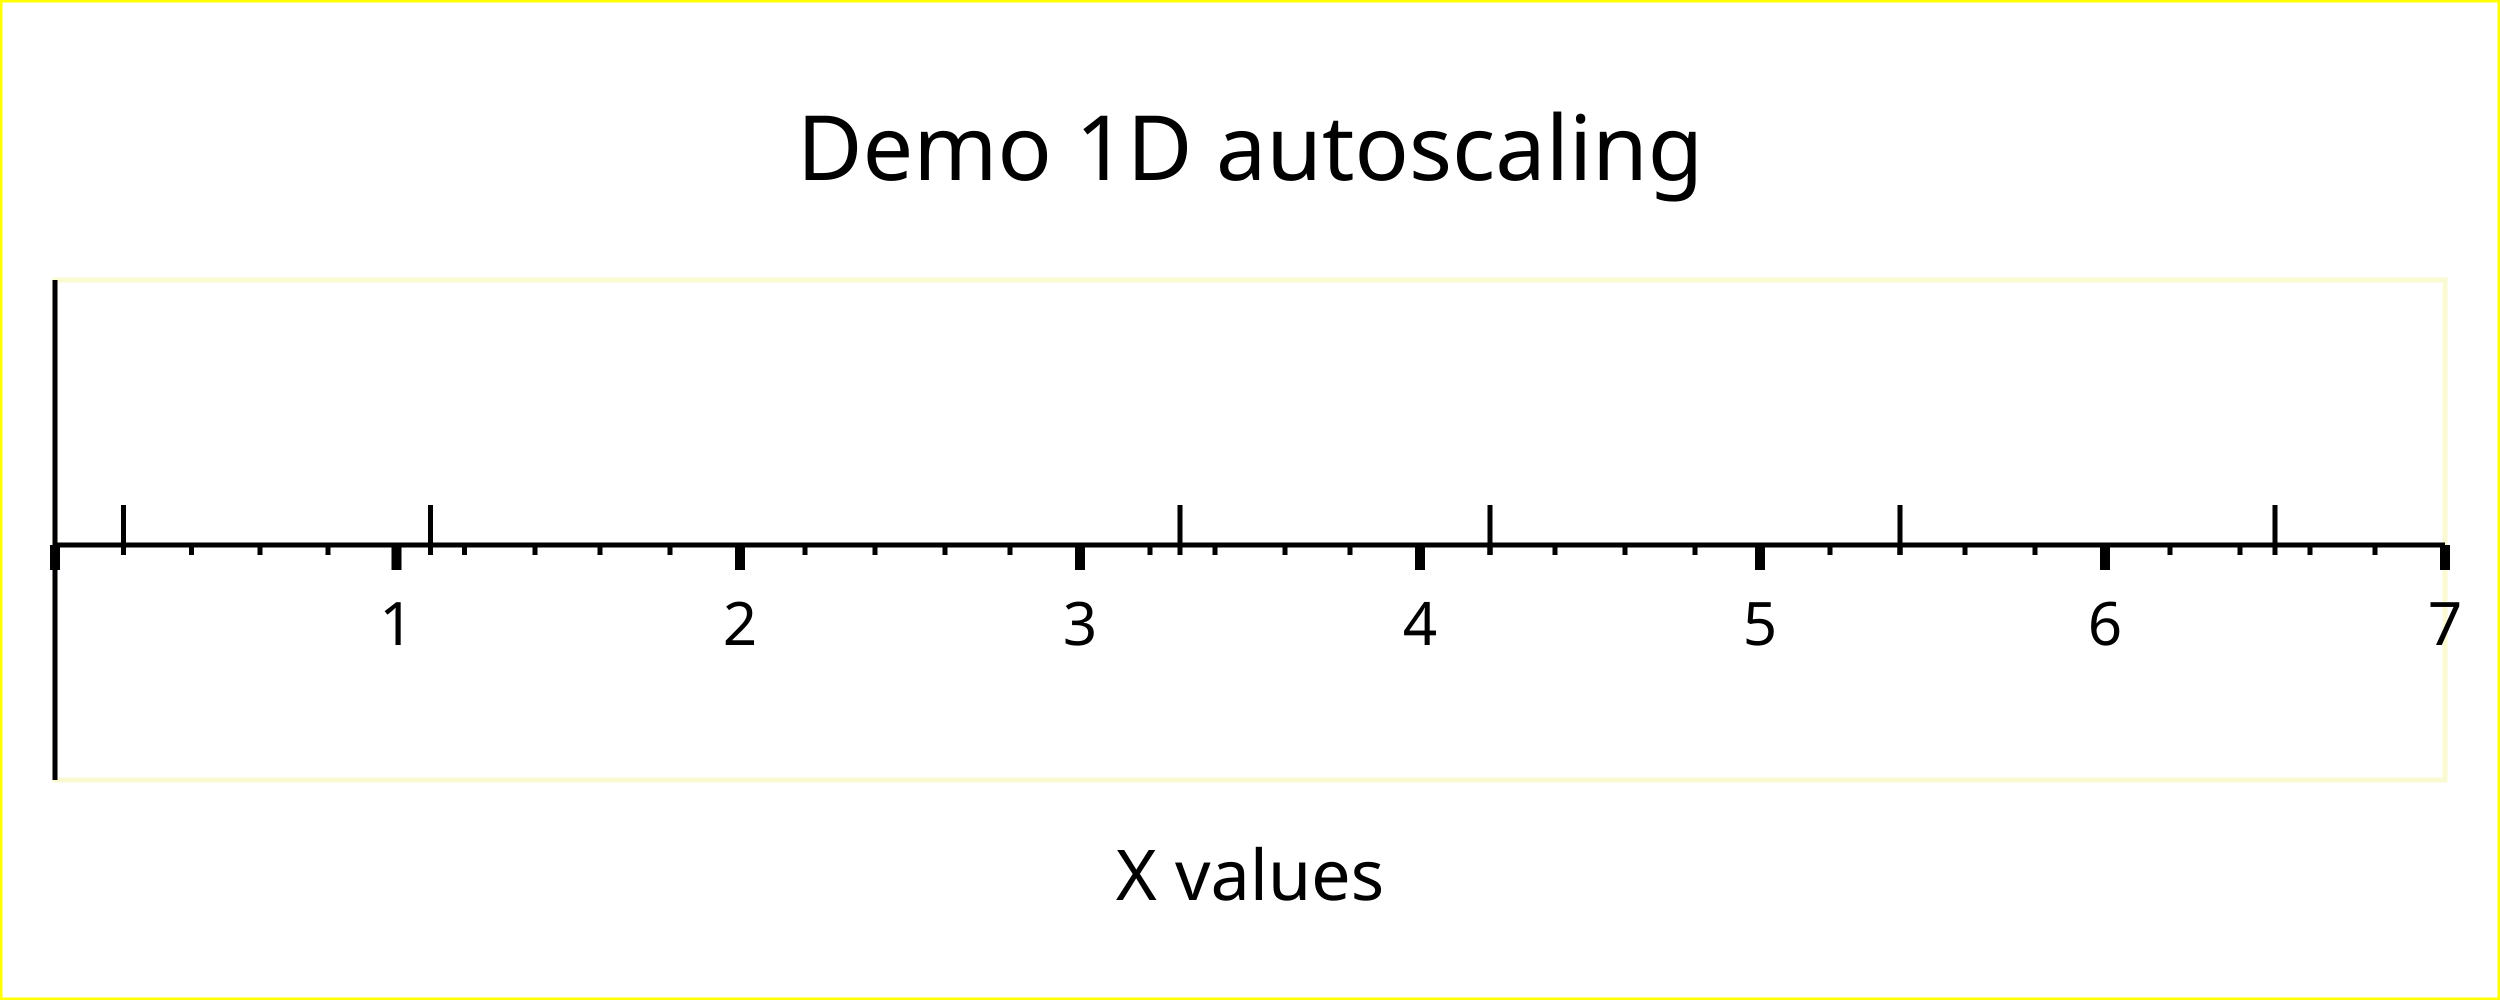
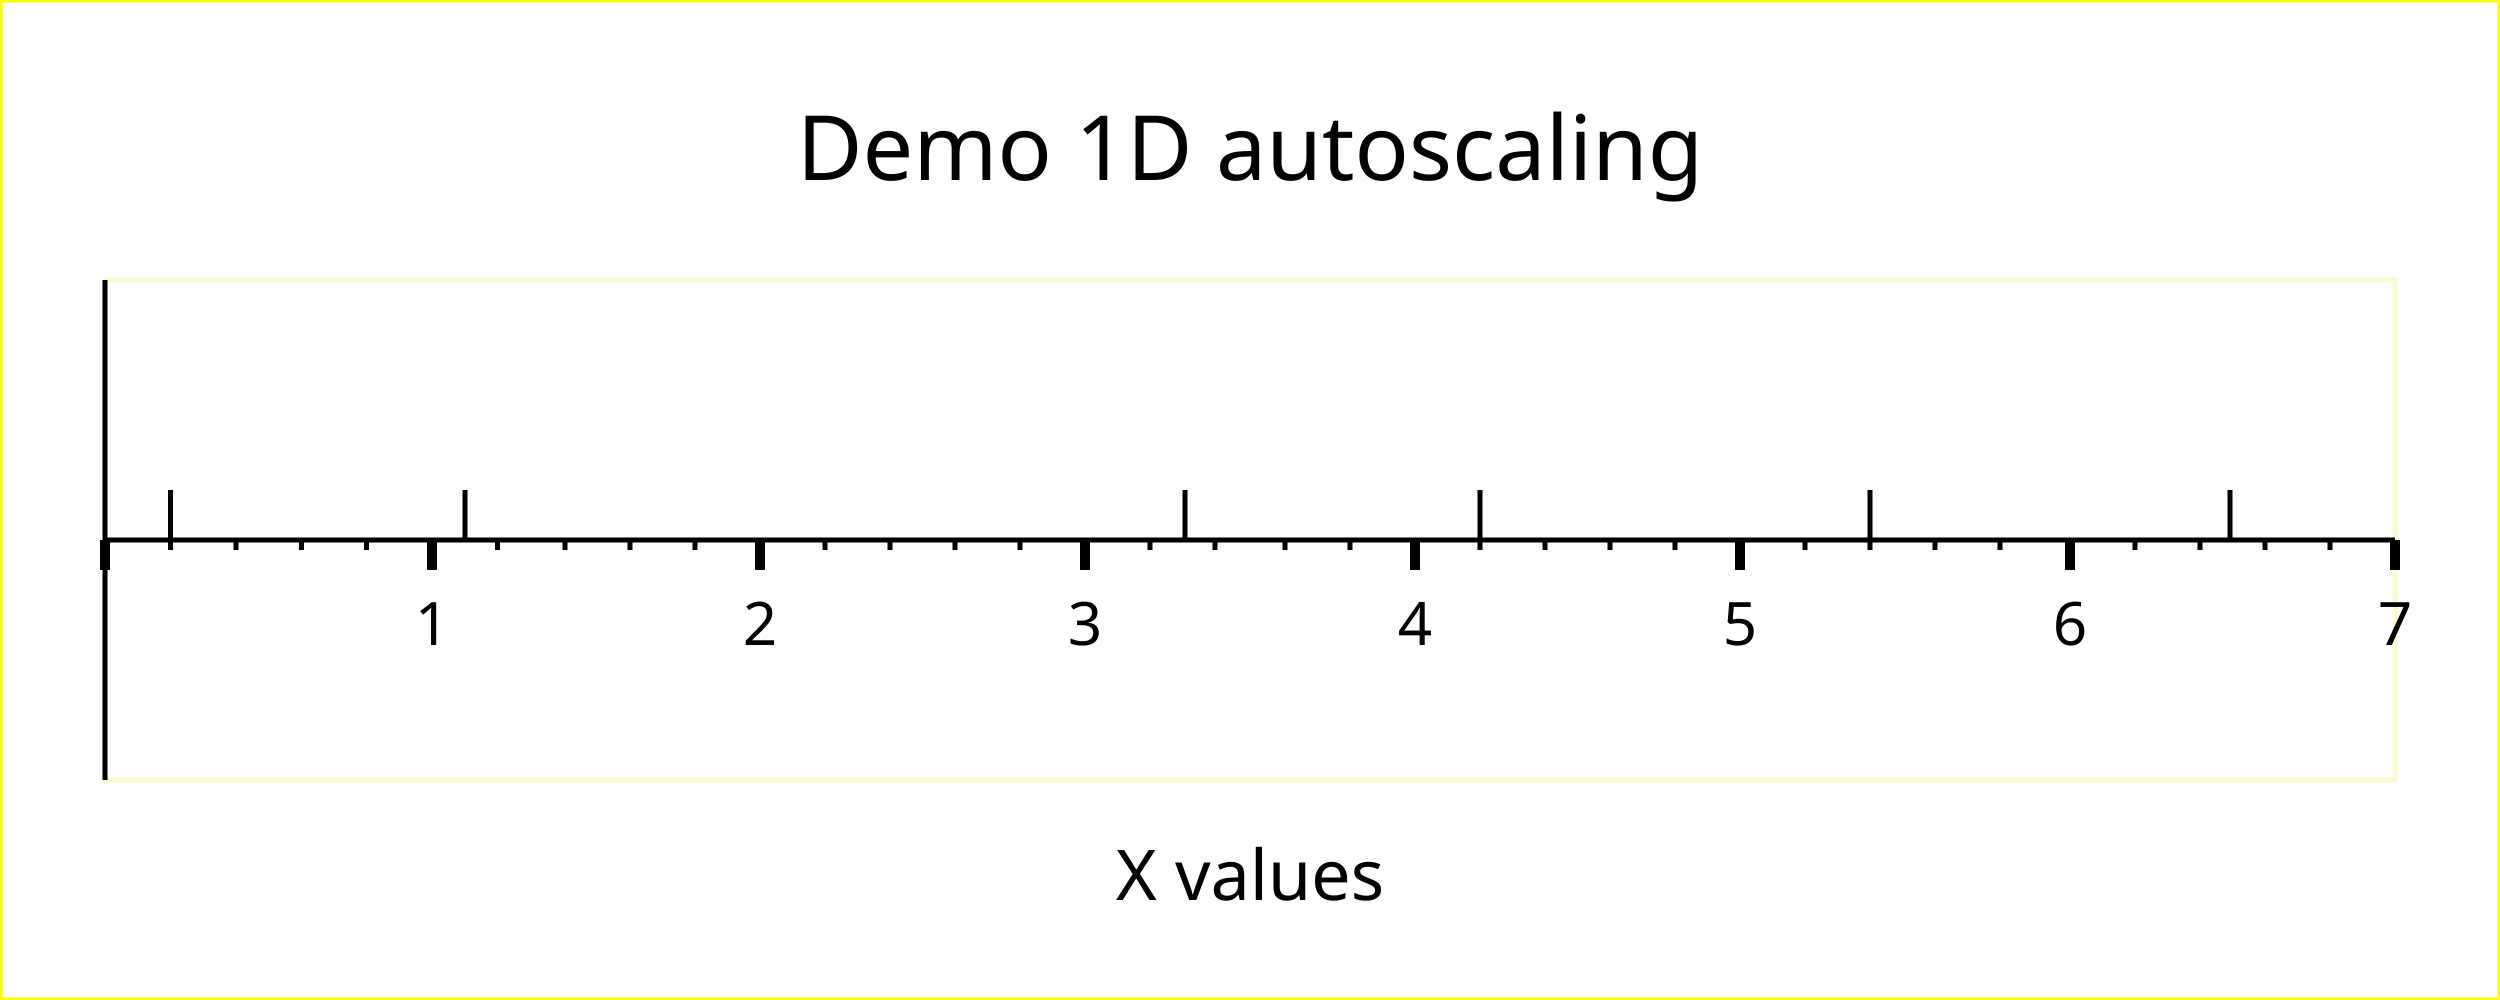
<svg xmlns="http://www.w3.org/2000/svg" width="500" height="200" version="1.1">
  <g id="imageBackground" stroke="rgb(255,255,0)" fill="rgb(255,255,255)" stroke-width="1">
    <rect x="0" y="0" width="500" height="200" />
  </g>
  <g id="plotBackground" stroke="rgb(250,250,210)" fill="rgb(255,255,255)" stroke-width="1">
-     <rect x="11" y="56" width="478" height="100" />
+     <rect x="21" y="56" width="458" height="100" />
  </g>
  <g id="xMinorGrid" stroke="rgb(200,220,255)" stroke-width="0.5" />
  <g id="xMajorGrid" stroke="rgb(200,220,255)" stroke-width="1" />
  <g id="xAxis" stroke="rgb(0,0,0)" stroke-width="1">
-     <line x1="11" y1="56" x2="11" y2="156" />
-     <line x1="11" y1="109" x2="489" y2="109" />
+     <line x1="21" y1="56" x2="21" y2="156" />
+     <line x1="21" y1="108" x2="479" y2="108" />
  </g>
  <g id="xMinorTicks" stroke="rgb(0,0,0)" stroke-width="1">
-     <path d="M24.7,109 L24.7,111 M38.3,109 L38.3,111 M52,109 L52,111 M65.6,109 L65.6,111 M92.9,109 L92.9,111 M107,109 L107,111 M120,109 L120,111 M134,109 L134,111 M161,109 L161,111 M175,109 L175,111 M189,109 L189,111 M202,109 L202,111 M230,109 L230,111 M243,109 L243,111 M257,109 L257,111 M270,109 L270,111 M298,109 L298,111 M311,109 L311,111 M325,109 L325,111 M339,109 L339,111 M366,109 L366,111 M380,109 L380,111 M393,109 L393,111 M407,109 L407,111 M434,109 L434,111 M448,109 L448,111 M462,109 L462,111 M475,109 L475,111 " fill="none" />
+     <path d="M34.1,108 L34.1,110 M47.2,108 L47.2,110 M60.3,108 L60.3,110 M73.3,108 L73.3,110 M99.5,108 L99.5,110 M113,108 L113,110 M126,108 L126,110 M139,108 L139,110 M165,108 L165,110 M178,108 L178,110 M191,108 L191,110 M204,108 L204,110 M230,108 L230,110 M243,108 L243,110 M257,108 L257,110 M270,108 L270,110 M296,108 L296,110 M309,108 L309,110 M322,108 L322,110 M335,108 L335,110 M361,108 L361,110 M374,108 L374,110 M387,108 L387,110 M400,108 L400,110 M427,108 L427,110 M440,108 L440,110 M453,108 L453,110 M466,108 L466,110 " fill="none" />
  </g>
  <g id="xMajorTicks" stroke="rgb(0,0,0)" stroke-width="2">
-     <path d="M11,109 L11,114 M79.3,109 L79.3,114 M148,109 L148,114 M216,109 L216,114 M284,109 L284,114 M352,109 L352,114 M421,109 L421,114 M489,109 L489,114 M11,109 L11,114 " fill="none" />
+     <path d="M21,108 L21,114 M86.4,108 L86.4,114 M152,108 L152,114 M217,108 L217,114 M283,108 L283,114 M348,108 L348,114 M414,108 L414,114 M479,108 L479,114 M21,108 L21,114 " fill="none" />
  </g>
  <g id="xTicksValues">
-     <text x="79.3" y="129" text-anchor="middle" font-size="12" font-family="Verdana">1</text>
-     <text x="148" y="129" text-anchor="middle" font-size="12" font-family="Verdana">2</text>
-     <text x="216" y="129" text-anchor="middle" font-size="12" font-family="Verdana">3</text>
-     <text x="284" y="129" text-anchor="middle" font-size="12" font-family="Verdana">4</text>
-     <text x="352" y="129" text-anchor="middle" font-size="12" font-family="Verdana">5</text>
-     <text x="421" y="129" text-anchor="middle" font-size="12" font-family="Verdana">6</text>
-     <text x="489" y="129" text-anchor="middle" font-size="12" font-family="Verdana">7</text>
+     <text x="86.4" y="129" text-anchor="middle" font-size="12" font-family="Verdana">1</text>
+     <text x="152" y="129" text-anchor="middle" font-size="12" font-family="Verdana">2</text>
+     <text x="217" y="129" text-anchor="middle" font-size="12" font-family="Verdana">3</text>
+     <text x="283" y="129" text-anchor="middle" font-size="12" font-family="Verdana">4</text>
+     <text x="348" y="129" text-anchor="middle" font-size="12" font-family="Verdana">5</text>
+     <text x="414" y="129" text-anchor="middle" font-size="12" font-family="Verdana">6</text>
+     <text x="479" y="129" text-anchor="middle" font-size="12" font-family="Verdana">7</text>
  </g>
  <g id="xLabel">
    <text x="250" y="180" text-anchor="middle" font-size="14" font-family="Verdana">X values</text>
  </g>
  <g id="plotPoints">
    <g stroke="rgb(0,0,0)">
-       <line x1="24.7" y1="111" x2="24.7" y2="101" />
-       <line x1="86.1" y1="111" x2="86.1" y2="101" />
-       <line x1="298" y1="111" x2="298" y2="101" />
-       <line x1="236" y1="111" x2="236" y2="101" />
-       <line x1="380" y1="111" x2="380" y2="101" />
-       <line x1="455" y1="111" x2="455" y2="101" />
+       <line x1="34.1" y1="108" x2="34.1" y2="98" />
+       <line x1="93" y1="108" x2="93" y2="98" />
+       <line x1="296" y1="108" x2="296" y2="98" />
+       <line x1="237" y1="108" x2="237" y2="98" />
+       <line x1="374" y1="108" x2="374" y2="98" />
+       <line x1="446" y1="108" x2="446" y2="98" />
    </g>
  </g>
  <g id="title">
    <text x="250" y="36" text-anchor="middle" font-size="18" font-family="Verdana">Demo 1D autoscaling</text>
  </g>
</svg>
